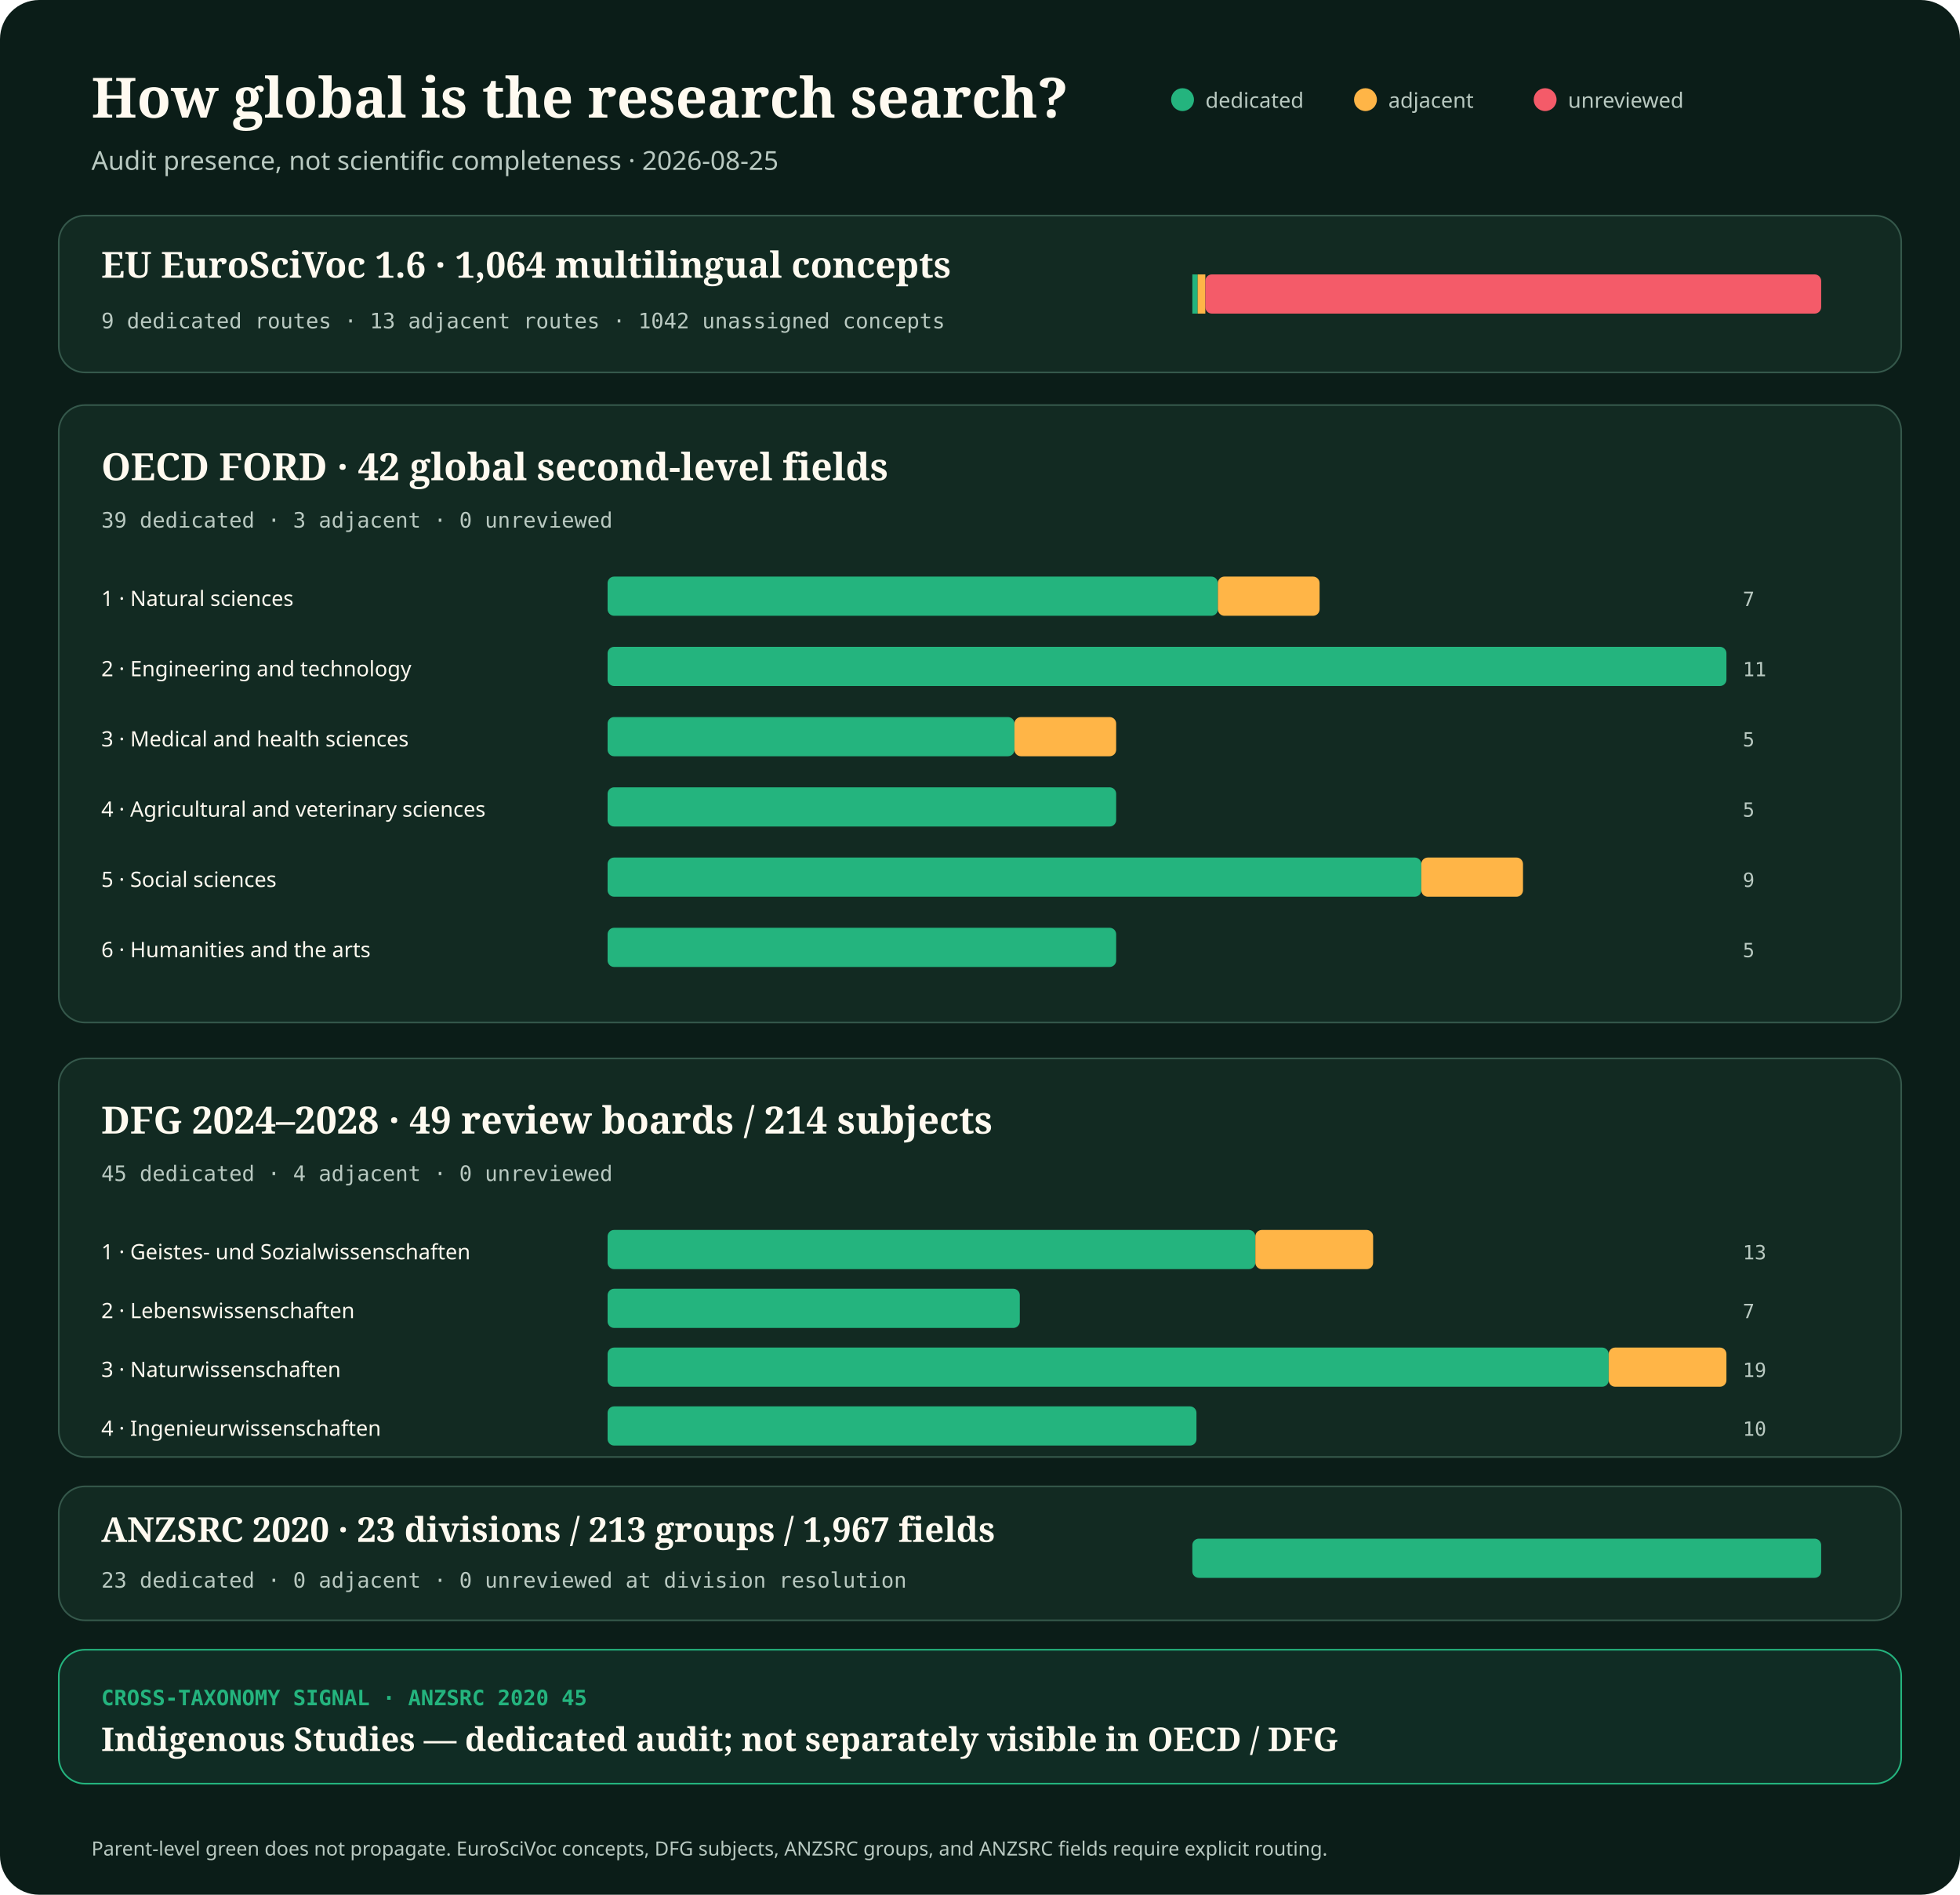
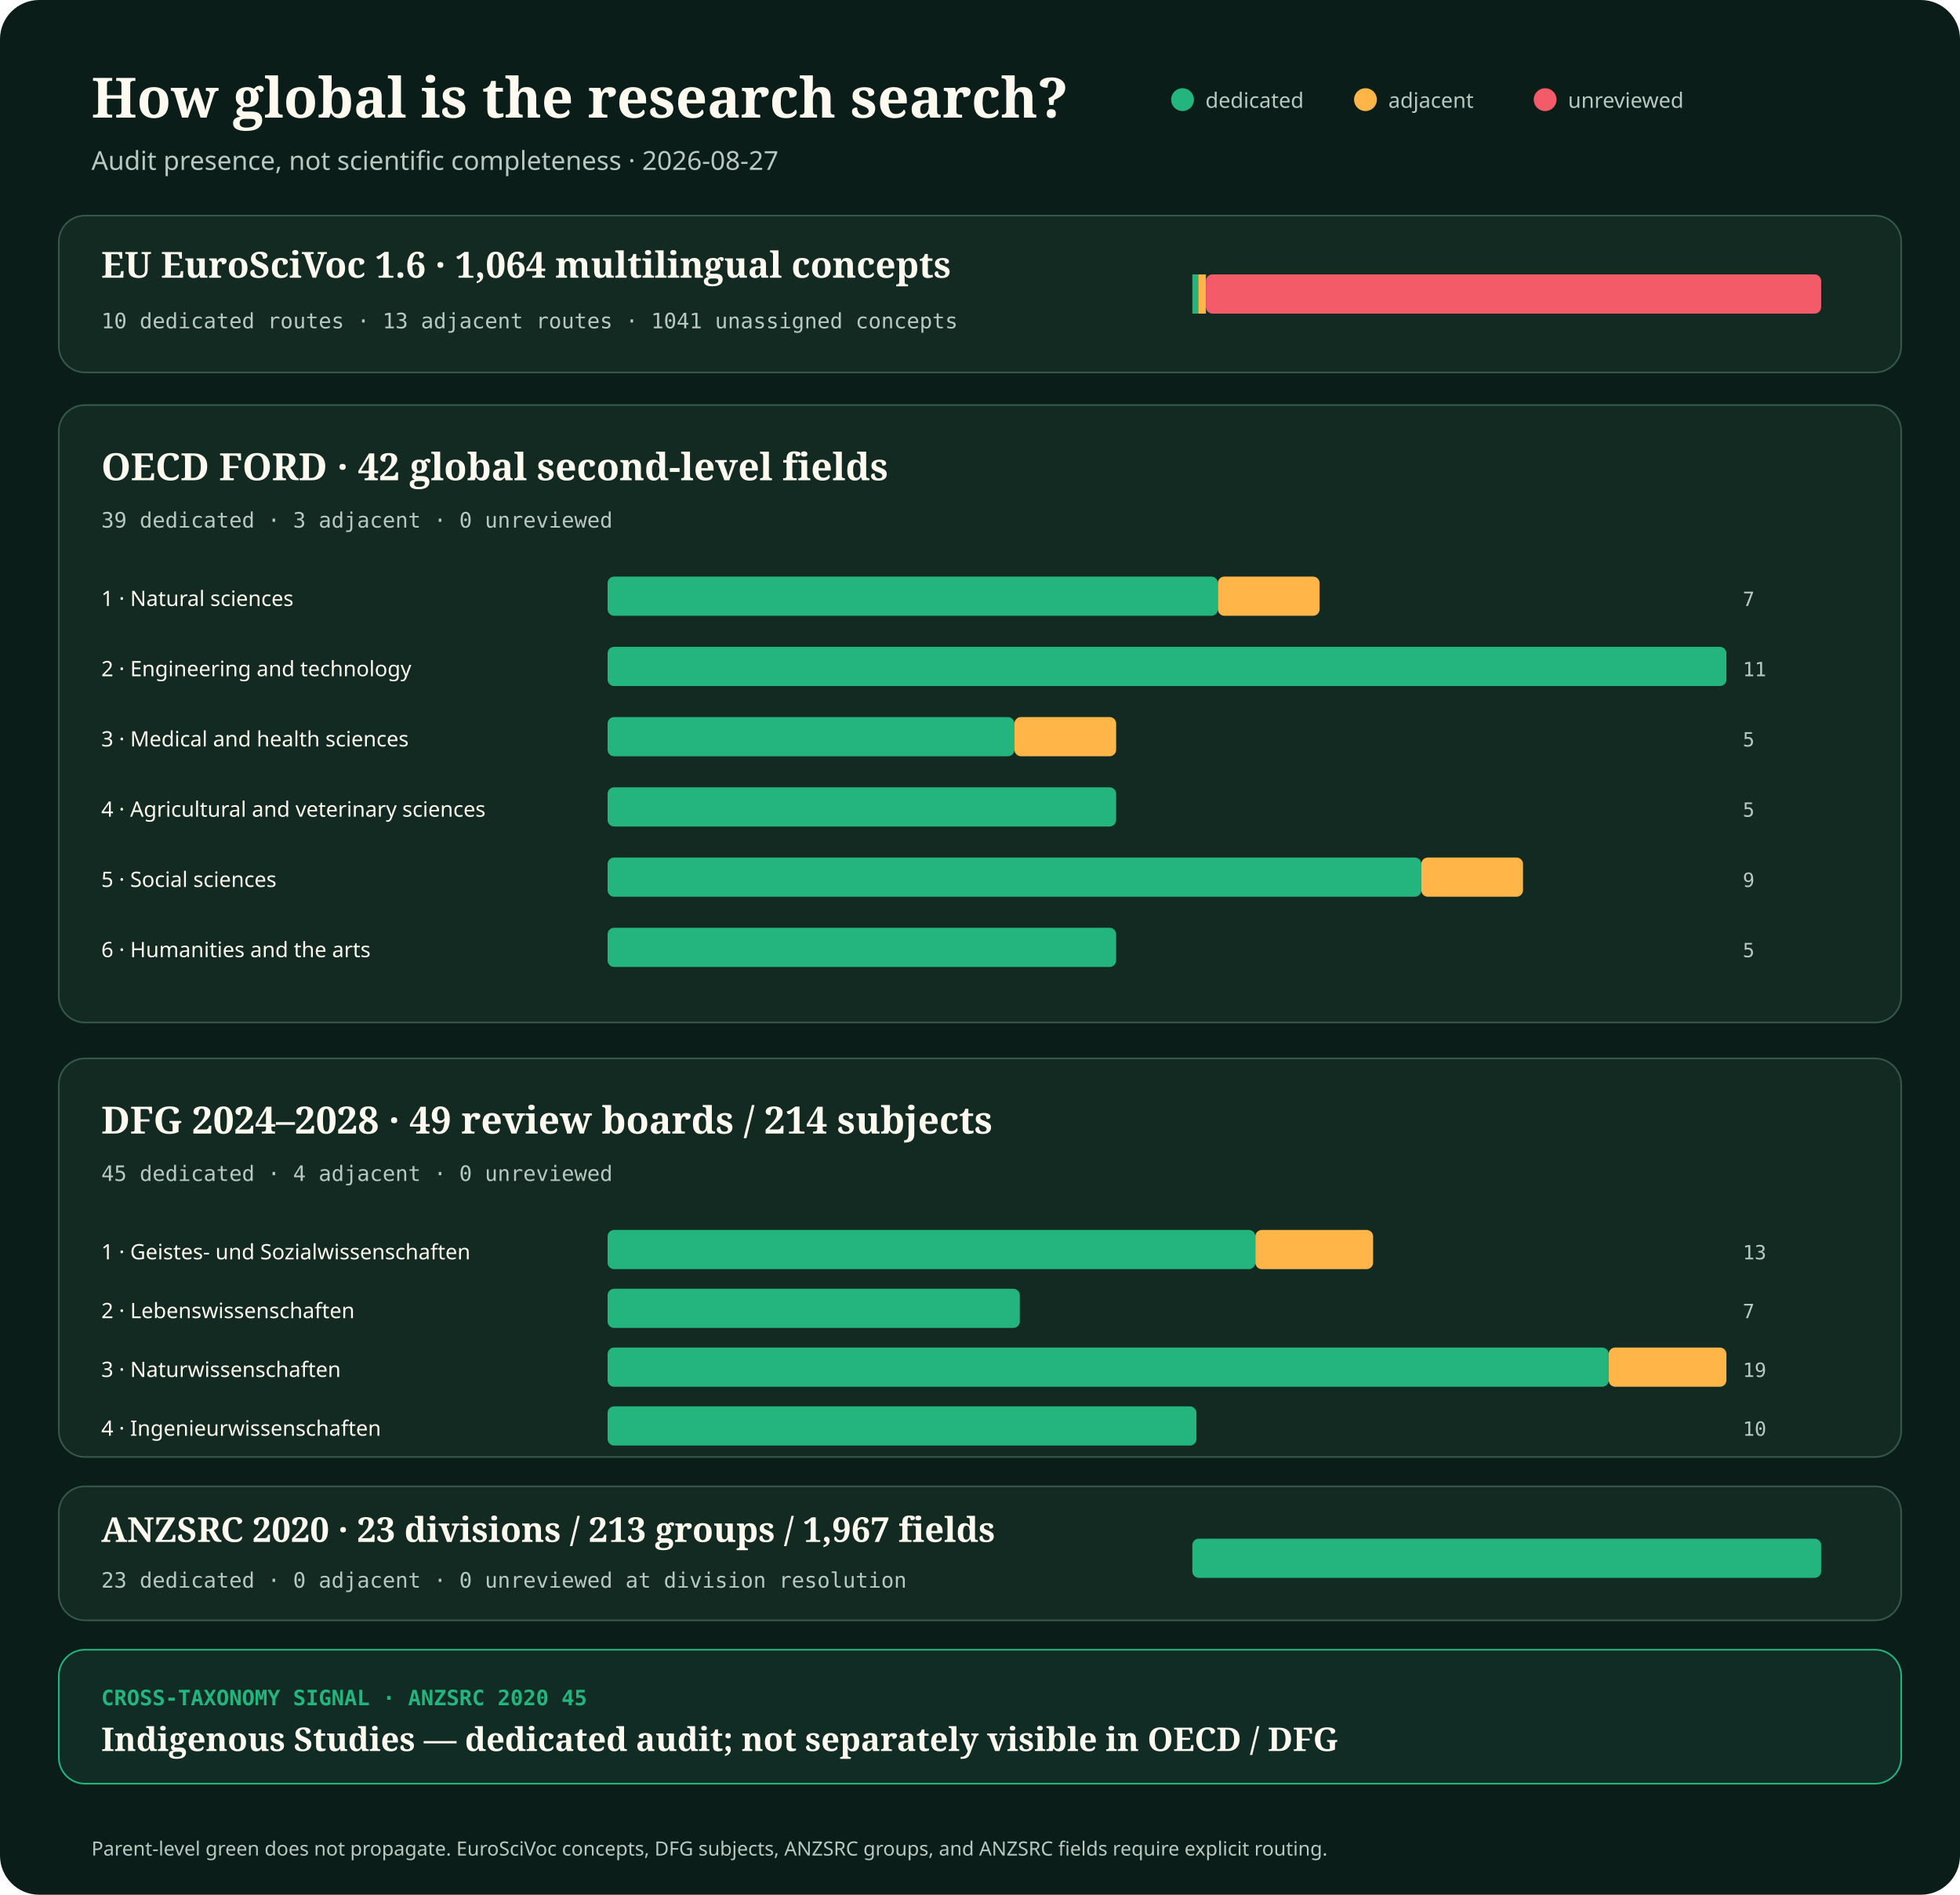
<svg xmlns="http://www.w3.org/2000/svg" width="1200" height="1160" viewBox="0 0 1200 1160" role="img" aria-labelledby="title description">
  <rect width="1200" height="1160" rx="24" fill="#0b1d18" />
  <text x="56" y="72" fill="#fffaf0" font-family="Georgia, serif" font-size="34" font-weight="700">How global is the research search?</text>
-   <text x="56" y="104" fill="#b9c9c1" font-family="Segoe UI, sans-serif" font-size="16">Audit presence, not scientific completeness · 2026-08-25</text>
+   <text x="56" y="104" fill="#b9c9c1" font-family="Segoe UI, sans-serif" font-size="16">Audit presence, not scientific completeness · 2026-08-27</text>
  <g transform="translate(724 61)">
    <circle cx="0" cy="0" r="7" fill="#24b47e" />
    <text x="14" y="5" fill="#b9c9c1" font-family="Segoe UI, sans-serif" font-size="13">dedicated</text>
    <circle cx="112" cy="0" r="7" fill="#ffb547" />
    <text x="126" y="5" fill="#b9c9c1" font-family="Segoe UI, sans-serif" font-size="13">adjacent</text>
    <circle cx="222" cy="0" r="7" fill="#f45b69" />
    <text x="236" y="5" fill="#b9c9c1" font-family="Segoe UI, sans-serif" font-size="13">unreviewed</text>
  </g>
  <rect x="36" y="132" width="1128" height="96" rx="16" fill="#122a22" stroke="#35584b" />
  <text x="62" y="170" fill="#fffaf0" font-family="Georgia, serif" font-size="22" font-weight="700">EU EuroSciVoc 1.6 · 1,064 multilingual concepts</text>
-   <text x="62" y="201" fill="#b9c9c1" font-family="Cascadia Mono, monospace" font-size="13">9 dedicated routes · 13 adjacent routes · 1042 unassigned concepts</text>
-   <rect x="730" y="168" width="3.257" height="24" rx="0" fill="#24b47e" />
-   <rect x="733.257" y="168" width="4.704" height="24" rx="0" fill="#ffb547" />
-   <rect x="737.961" y="168" width="377.039" height="24" rx="4" fill="#f45b69" />
+   <text x="62" y="201" fill="#b9c9c1" font-family="Cascadia Mono, monospace" font-size="13">10 dedicated routes · 13 adjacent routes · 1041 unassigned concepts</text>
+   <rect x="730" y="168" width="3.618" height="24" rx="0" fill="#24b47e" />
+   <rect x="733.618" y="168" width="4.704" height="24" rx="0" fill="#ffb547" />
+   <rect x="738.322" y="168" width="376.678" height="24" rx="4" fill="#f45b69" />
  <rect x="36" y="248" width="1128" height="378" rx="16" fill="#122a22" stroke="#35584b" />
  <text x="62" y="294" fill="#fffaf0" font-family="Georgia, serif" font-size="23" font-weight="700">OECD FORD · 42 global second-level fields</text>
  <text x="62" y="323" fill="#b9c9c1" font-family="Cascadia Mono, monospace" font-size="13">39 dedicated · 3 adjacent · 0 unreviewed</text>
  <text x="62" y="371" fill="#fffaf0" font-family="Segoe UI, sans-serif" font-size="13">1 · Natural sciences</text>
  <rect x="372" y="353" width="373.636" height="24" rx="4" fill="#24b47e" />
  <rect x="745.636" y="353" width="62.273" height="24" rx="4" fill="#ffb547" />
  <rect x="807.909" y="353" width="0" height="24" rx="0" fill="#f45b69" />
  <text x="1067" y="371" fill="#b9c9c1" font-family="Cascadia Mono, monospace" font-size="12">7</text>
  <text x="62" y="414" fill="#fffaf0" font-family="Segoe UI, sans-serif" font-size="13">2 · Engineering and technology</text>
  <rect x="372" y="396" width="685" height="24" rx="4" fill="#24b47e" />
  <rect x="1057" y="396" width="0" height="24" rx="0" fill="#ffb547" />
  <rect x="1057" y="396" width="0" height="24" rx="0" fill="#f45b69" />
  <text x="1067" y="414" fill="#b9c9c1" font-family="Cascadia Mono, monospace" font-size="12">11</text>
  <text x="62" y="457" fill="#fffaf0" font-family="Segoe UI, sans-serif" font-size="13">3 · Medical and health sciences</text>
  <rect x="372" y="439" width="249.091" height="24" rx="4" fill="#24b47e" />
  <rect x="621.091" y="439" width="62.273" height="24" rx="4" fill="#ffb547" />
  <rect x="683.364" y="439" width="0" height="24" rx="0" fill="#f45b69" />
  <text x="1067" y="457" fill="#b9c9c1" font-family="Cascadia Mono, monospace" font-size="12">5</text>
  <text x="62" y="500" fill="#fffaf0" font-family="Segoe UI, sans-serif" font-size="13">4 · Agricultural and veterinary sciences</text>
  <rect x="372" y="482" width="311.364" height="24" rx="4" fill="#24b47e" />
  <rect x="683.364" y="482" width="0" height="24" rx="0" fill="#ffb547" />
  <rect x="683.364" y="482" width="0" height="24" rx="0" fill="#f45b69" />
  <text x="1067" y="500" fill="#b9c9c1" font-family="Cascadia Mono, monospace" font-size="12">5</text>
  <text x="62" y="543" fill="#fffaf0" font-family="Segoe UI, sans-serif" font-size="13">5 · Social sciences</text>
  <rect x="372" y="525" width="498.182" height="24" rx="4" fill="#24b47e" />
  <rect x="870.182" y="525" width="62.273" height="24" rx="4" fill="#ffb547" />
  <rect x="932.455" y="525" width="0" height="24" rx="0" fill="#f45b69" />
  <text x="1067" y="543" fill="#b9c9c1" font-family="Cascadia Mono, monospace" font-size="12">9</text>
  <text x="62" y="586" fill="#fffaf0" font-family="Segoe UI, sans-serif" font-size="13">6 · Humanities and the arts</text>
  <rect x="372" y="568" width="311.364" height="24" rx="4" fill="#24b47e" />
  <rect x="683.364" y="568" width="0" height="24" rx="0" fill="#ffb547" />
  <rect x="683.364" y="568" width="0" height="24" rx="0" fill="#f45b69" />
  <text x="1067" y="586" fill="#b9c9c1" font-family="Cascadia Mono, monospace" font-size="12">5</text>
  <rect x="36" y="648" width="1128" height="244" rx="16" fill="#122a22" stroke="#35584b" />
  <text x="62" y="694" fill="#fffaf0" font-family="Georgia, serif" font-size="23" font-weight="700">DFG 2024–2028 · 49 review boards / 214 subjects</text>
  <text x="62" y="723" fill="#b9c9c1" font-family="Cascadia Mono, monospace" font-size="13">45 dedicated · 4 adjacent · 0 unreviewed</text>
  <text x="62" y="771" fill="#fffaf0" font-family="Segoe UI, sans-serif" font-size="13">1 · Geistes- und Sozialwissenschaften</text>
  <rect x="372" y="753" width="396.579" height="24" rx="4" fill="#24b47e" />
  <rect x="768.579" y="753" width="72.105" height="24" rx="4" fill="#ffb547" />
  <rect x="840.684" y="753" width="0" height="24" rx="0" fill="#f45b69" />
  <text x="1067" y="771" fill="#b9c9c1" font-family="Cascadia Mono, monospace" font-size="12">13</text>
  <text x="62" y="807" fill="#fffaf0" font-family="Segoe UI, sans-serif" font-size="13">2 · Lebenswissenschaften</text>
  <rect x="372" y="789" width="252.368" height="24" rx="4" fill="#24b47e" />
  <rect x="624.368" y="789" width="0" height="24" rx="0" fill="#ffb547" />
  <rect x="624.368" y="789" width="0" height="24" rx="0" fill="#f45b69" />
  <text x="1067" y="807" fill="#b9c9c1" font-family="Cascadia Mono, monospace" font-size="12">7</text>
  <text x="62" y="843" fill="#fffaf0" font-family="Segoe UI, sans-serif" font-size="13">3 · Naturwissenschaften</text>
  <rect x="372" y="825" width="612.895" height="24" rx="4" fill="#24b47e" />
  <rect x="984.895" y="825" width="72.105" height="24" rx="4" fill="#ffb547" />
  <rect x="1057" y="825" width="0" height="24" rx="0" fill="#f45b69" />
  <text x="1067" y="843" fill="#b9c9c1" font-family="Cascadia Mono, monospace" font-size="12">19</text>
  <text x="62" y="879" fill="#fffaf0" font-family="Segoe UI, sans-serif" font-size="13">4 · Ingenieurwissenschaften</text>
  <rect x="372" y="861" width="360.526" height="24" rx="4" fill="#24b47e" />
  <rect x="732.526" y="861" width="0" height="24" rx="0" fill="#ffb547" />
  <rect x="732.526" y="861" width="0" height="24" rx="0" fill="#f45b69" />
  <text x="1067" y="879" fill="#b9c9c1" font-family="Cascadia Mono, monospace" font-size="12">10</text>
  <rect x="36" y="910" width="1128" height="82" rx="16" fill="#122a22" stroke="#35584b" />
  <text x="62" y="944" fill="#fffaf0" font-family="Georgia, serif" font-size="21" font-weight="700">ANZSRC 2020 · 23 divisions / 213 groups / 1,967 fields</text>
  <text x="62" y="972" fill="#b9c9c1" font-family="Cascadia Mono, monospace" font-size="13">23 dedicated · 0 adjacent · 0 unreviewed at division resolution</text>
  <rect x="730" y="942" width="385" height="24" rx="4" fill="#24b47e" />
  <rect x="1115" y="942" width="0" height="24" rx="0" fill="#ffb547" />
  <rect x="1115" y="942" width="0" height="24" rx="0" fill="#f45b69" />
  <rect x="36" y="1010" width="1128" height="82" rx="16" fill="#102c24" stroke="#24b47e" />
  <text x="62" y="1044" fill="#24b47e" font-family="Cascadia Mono, monospace" font-size="13" font-weight="700">CROSS-TAXONOMY SIGNAL · ANZSRC 2020 45</text>
  <text x="62" y="1072" fill="#fffaf0" font-family="Georgia, serif" font-size="20" font-weight="700">Indigenous Studies — dedicated audit; not separately visible in OECD / DFG</text>
  <text x="56" y="1136" fill="#b9c9c1" font-family="Segoe UI, sans-serif" font-size="12">Parent-level green does not propagate. EuroSciVoc concepts, DFG subjects, ANZSRC groups, and ANZSRC fields require explicit routing.</text>
</svg>
